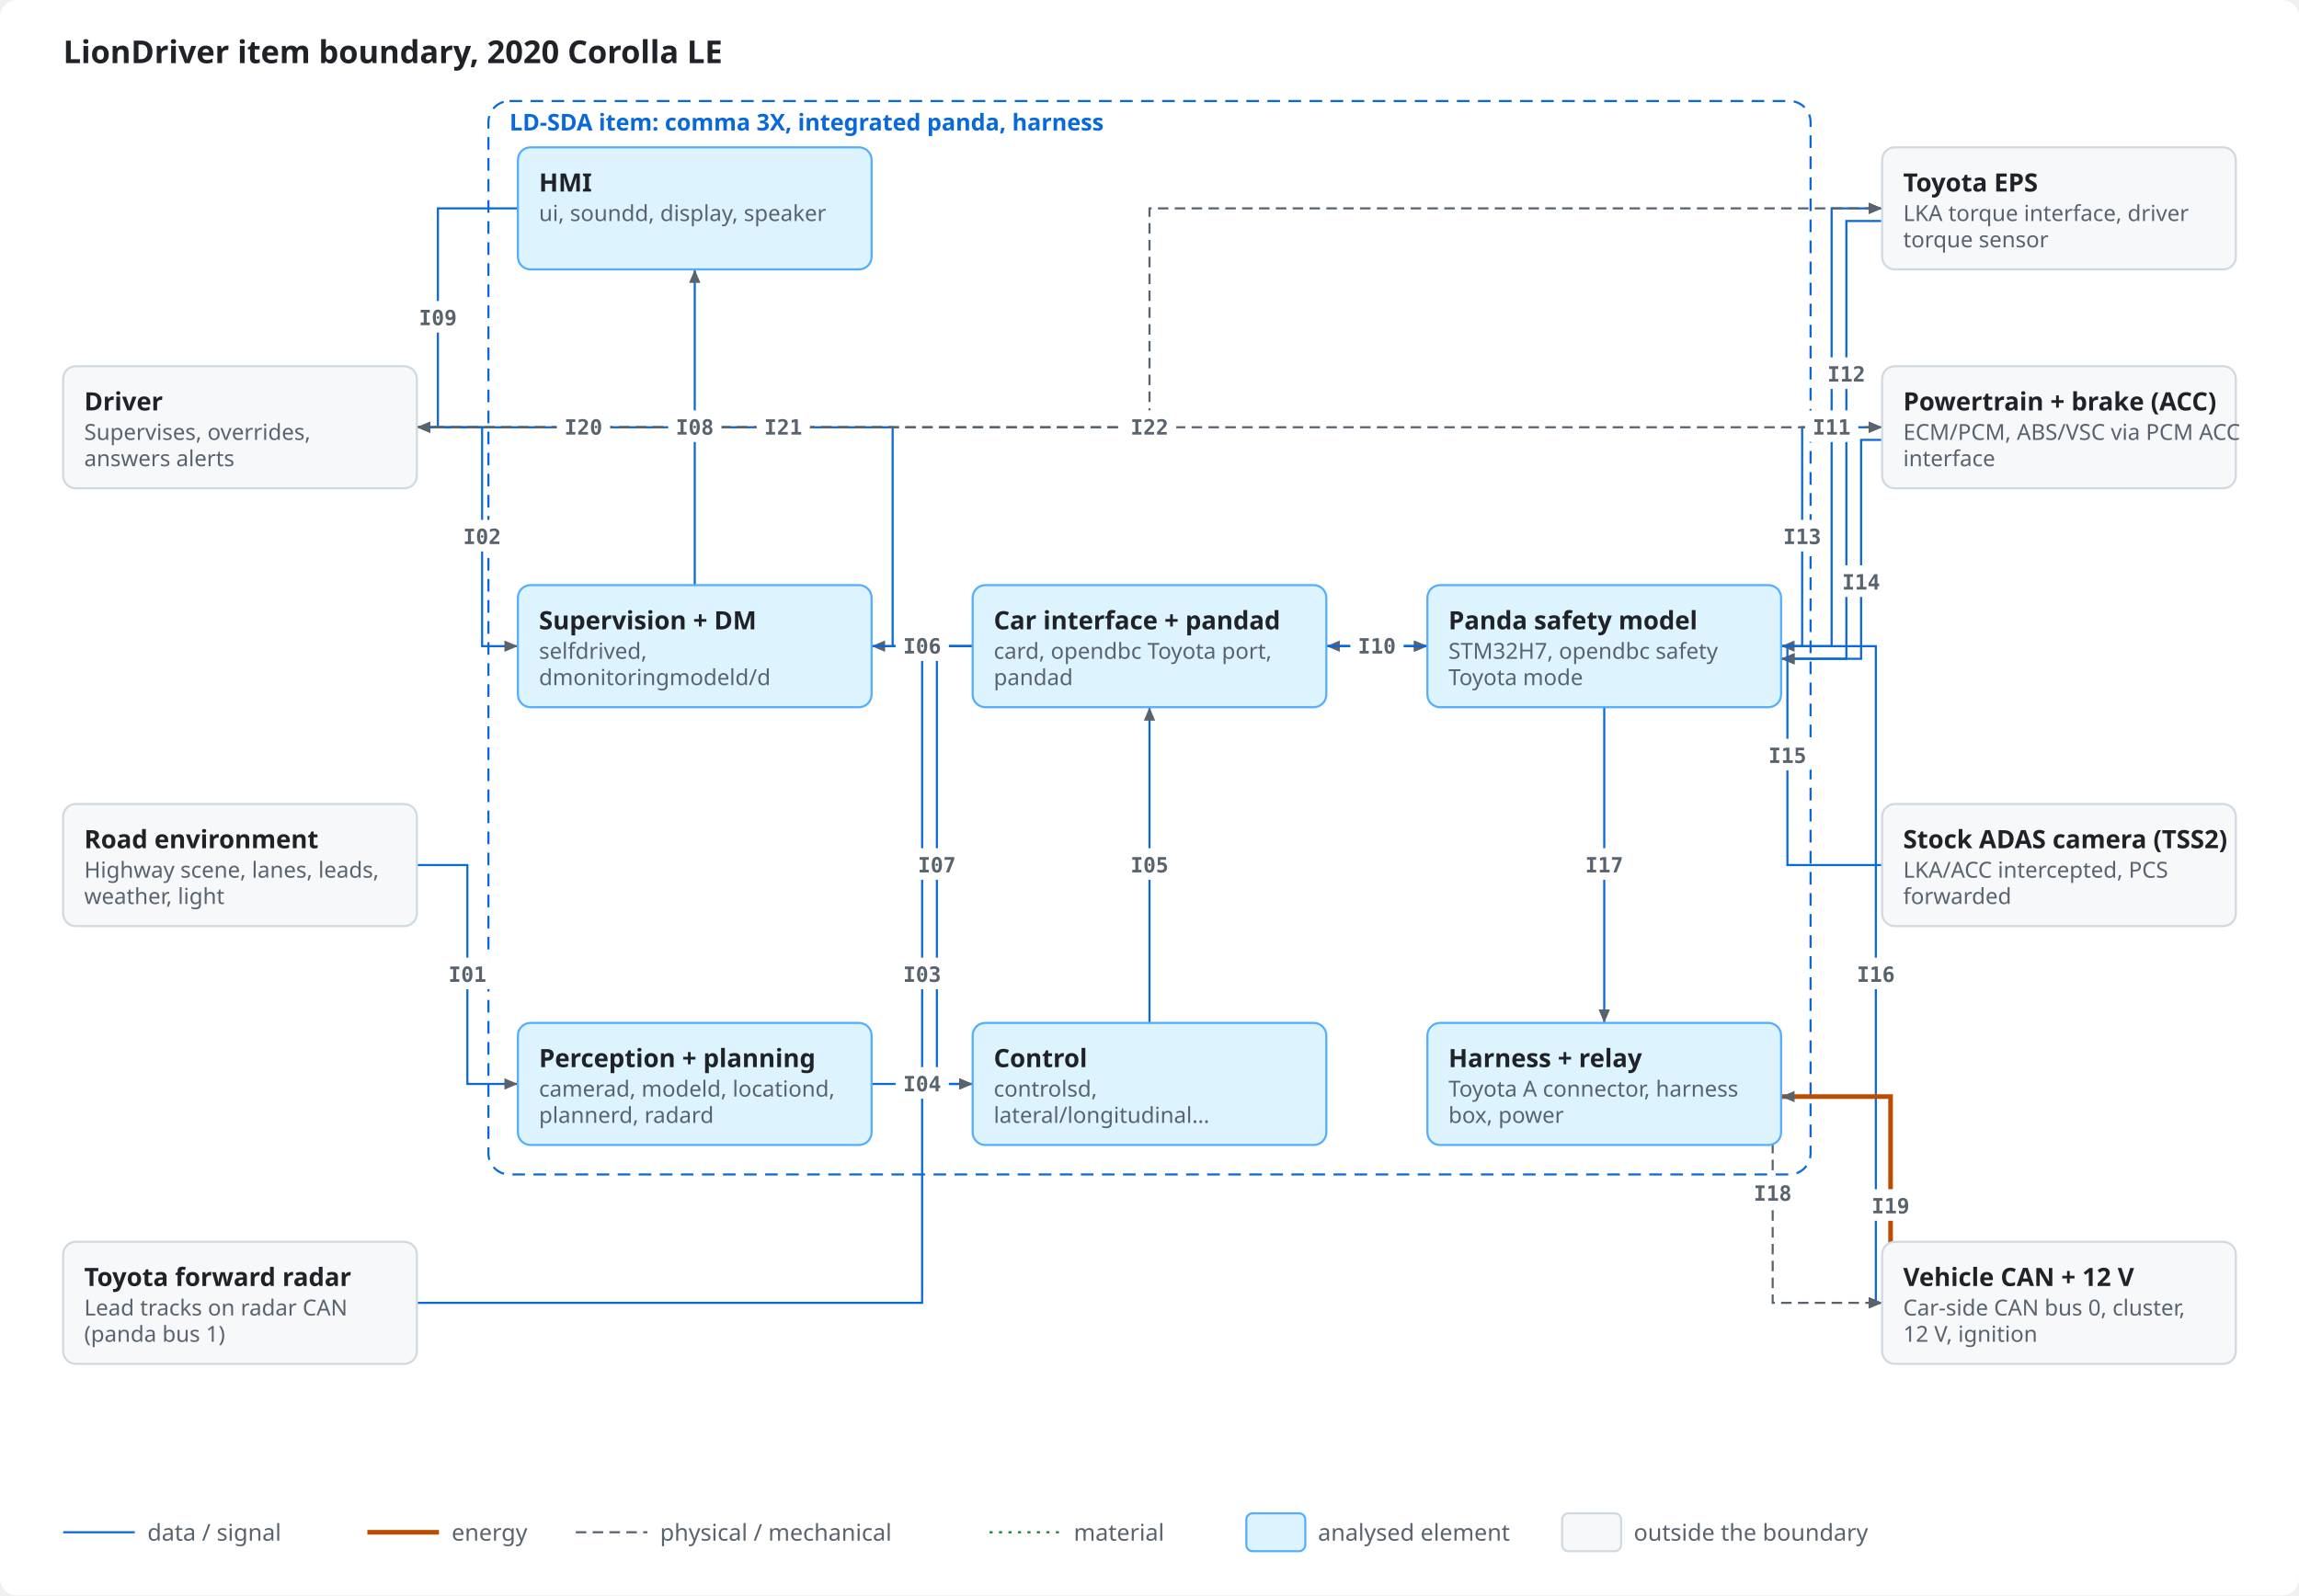
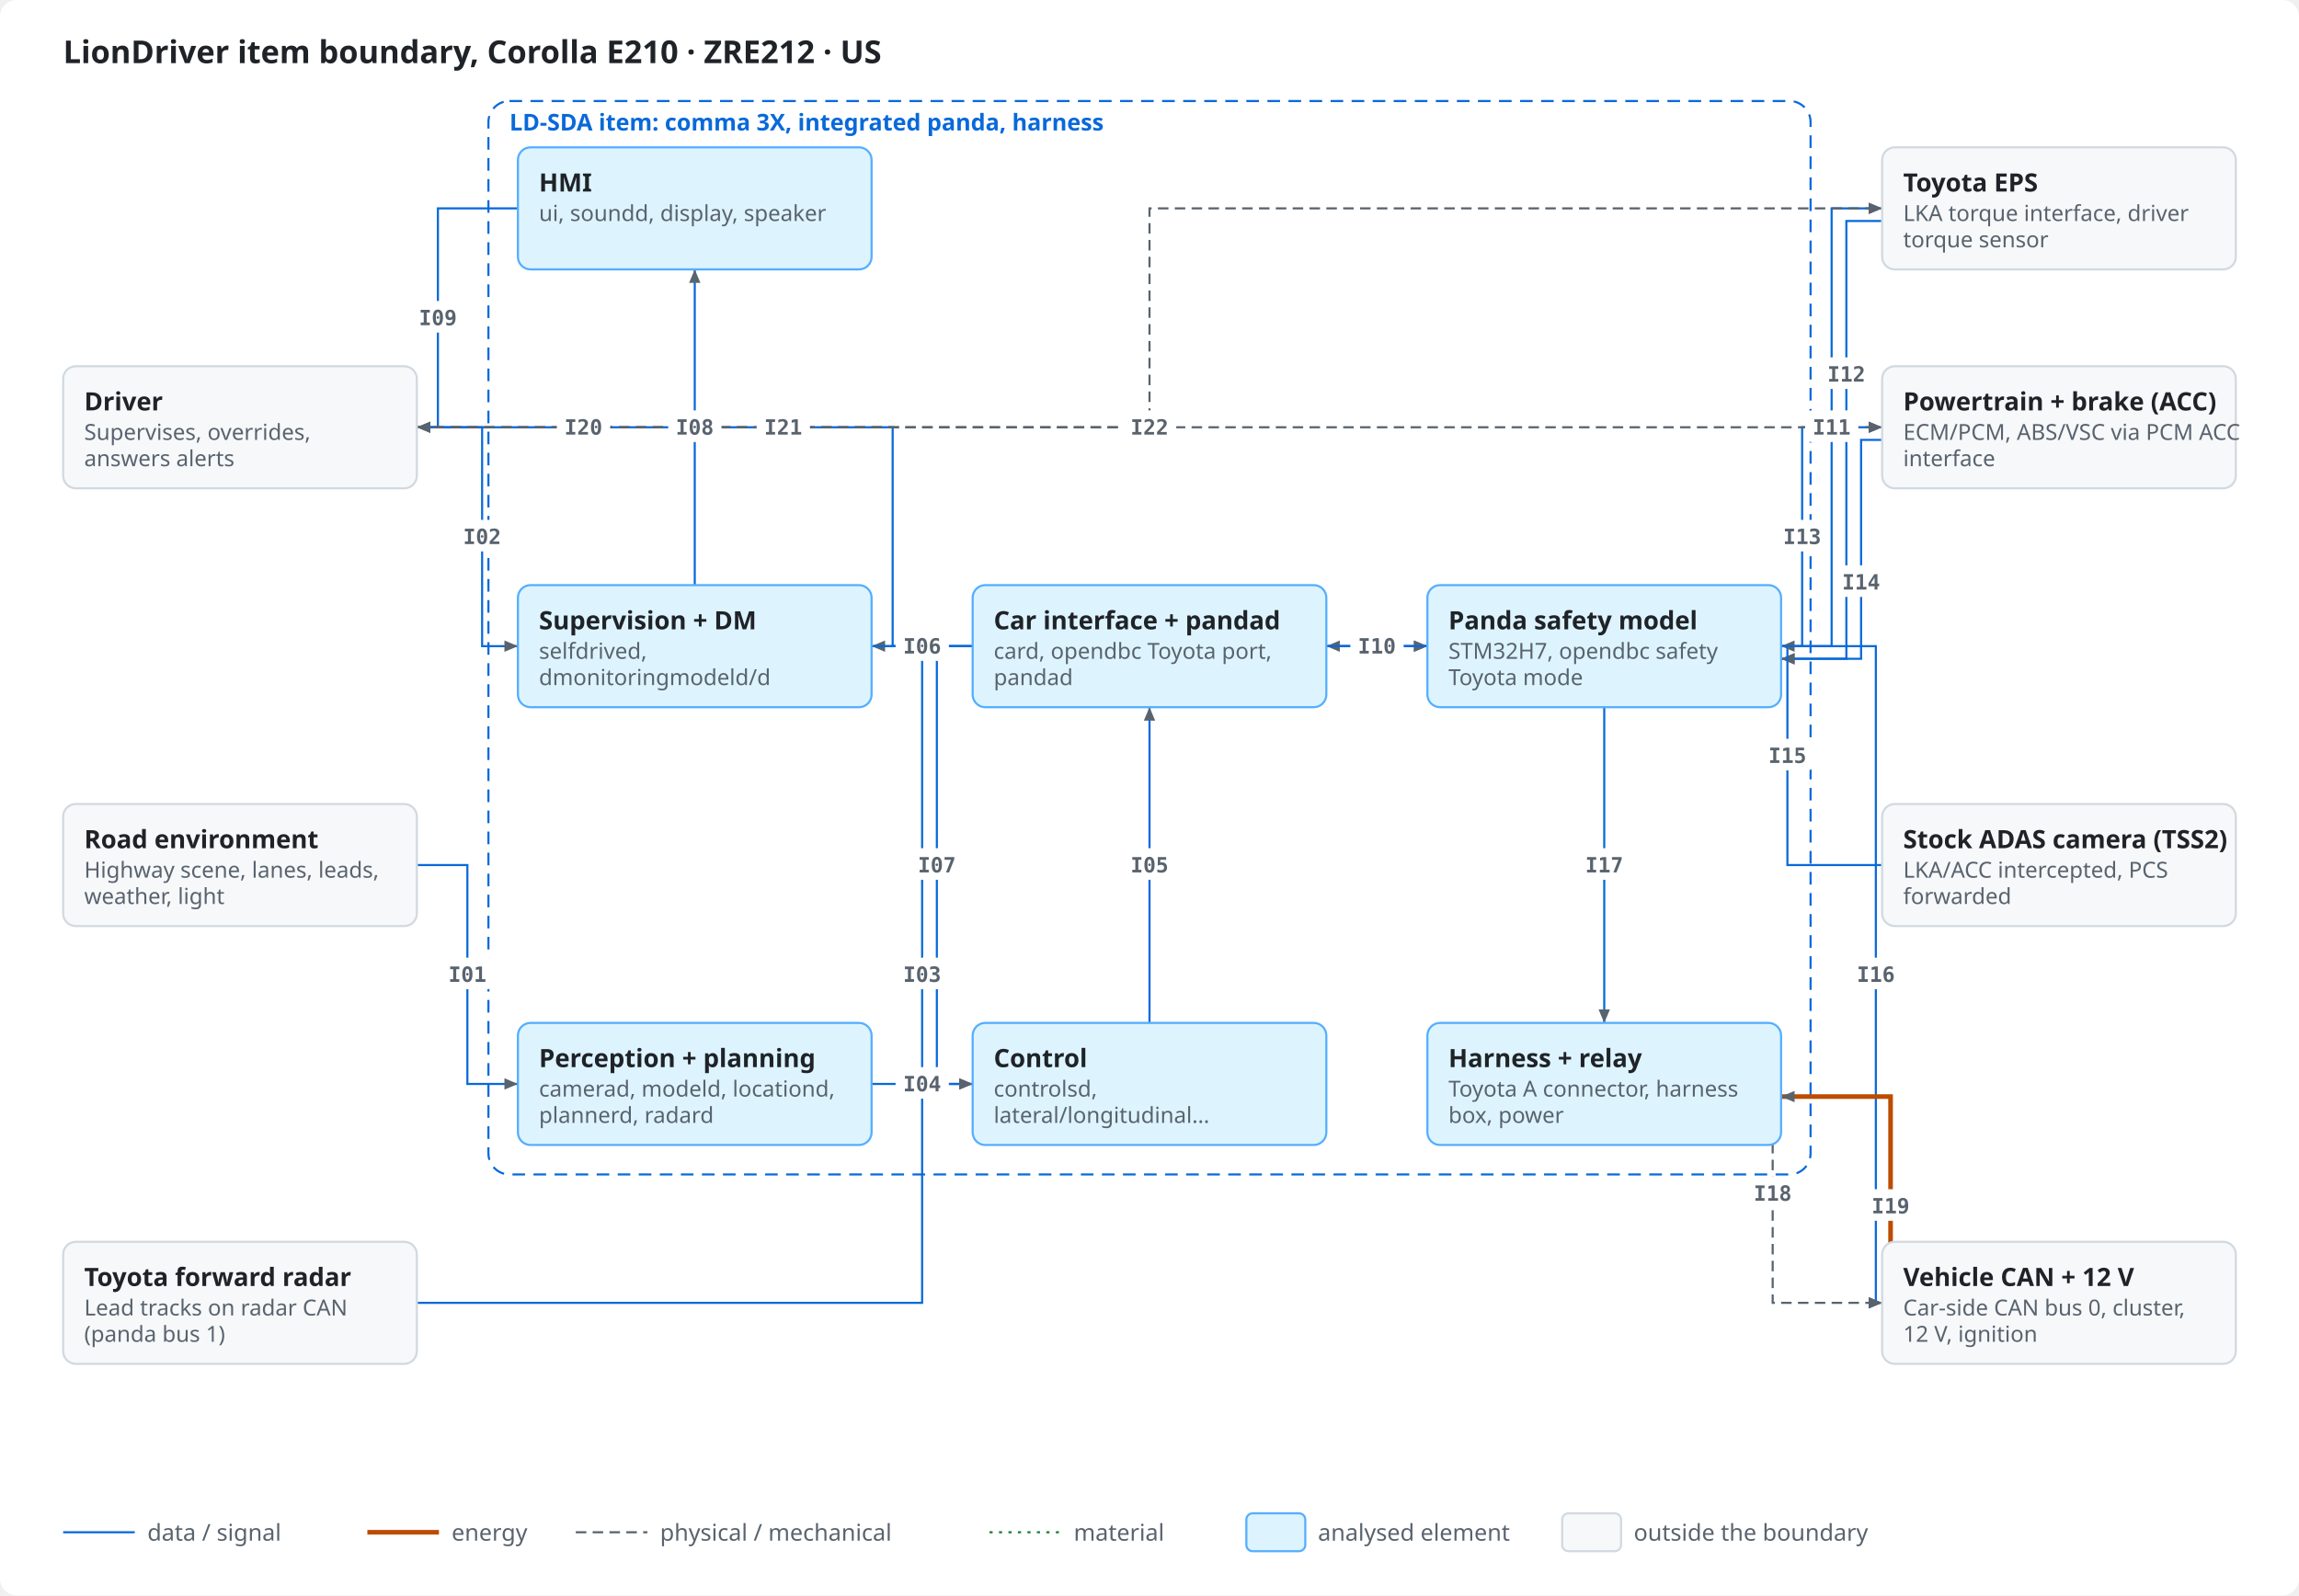
<svg xmlns="http://www.w3.org/2000/svg" viewBox="0 0 1092 758" width="1092" height="758" role="img">
  <style>
.bg{fill:#ffffff}.ink{fill:#1f2328}.mut{fill:#59636e}.acc{fill:#0969da}.surf{fill:#f6f8fa}.box{fill:#ffffff;stroke:#d1d9e0}
.in{fill:#ddf4ff;stroke:#54aeff}.out{fill:#f6f8fa;stroke:#d1d9e0}.bd{fill:none;stroke:#0969da;stroke-dasharray:6 4}.frame{fill:none;stroke:#d1d9e0}
.hS{fill:#ffebe9}.h{fill:#cf222e}.mS{fill:#fff8c5}.m{fill:#9a6700}.lS{fill:#dafbe1}.l{fill:#1a7f37}
.hB{fill:#ffebe9;stroke:#ff8182}.lB{fill:#dafbe1;stroke:#4ac26b}.nB{fill:#fbefff;stroke:#c297ff}.n{fill:#8250df}
.ln{stroke:#59636e;fill:none}.data{stroke:#0969da;fill:none}.energy{stroke:#bc4c00;fill:none;stroke-width:2.2}
.physical{stroke:#59636e;fill:none;stroke-dasharray:5 3}.material{stroke:#1a7f37;fill:none;stroke-dasharray:1.5 3}
.ah{fill:#59636e}.lbl{fill:#ffffff}.lane{fill:#f6f8fa}.laneT{fill:#59636e}
text{font-family:-apple-system,BlinkMacSystemFont,"Segoe UI","Noto Sans",Helvetica,Arial,sans-serif}
.mono{font-family:ui-monospace,SFMono-Regular,"SF Mono",Menlo,Consolas,monospace}
@media (prefers-color-scheme: dark){
.bg{fill:#0d1117}.ink{fill:#e6edf3}.mut{fill:#9198a1}.acc{fill:#4493f8}.surf{fill:#151b23}.box{fill:#0d1117;stroke:#3d444d}
.in{fill:#0c2d6b;stroke:#1f6feb}.out{fill:#151b23;stroke:#3d444d}.bd{stroke:#4493f8}.frame{stroke:#3d444d}
.hS{fill:#3c1618}.h{fill:#ff7b72}.mS{fill:#3a2a0c}.m{fill:#d29922}.lS{fill:#12261a}.l{fill:#3fb950}
.hB{fill:#3c1618;stroke:#da3633}.lB{fill:#12261a;stroke:#238636}.nB{fill:#271052;stroke:#8957e5}.n{fill:#ab7df8}
.ln{stroke:#9198a1}.data{stroke:#4493f8}.energy{stroke:#f0883e}.physical{stroke:#9198a1}.material{stroke:#3fb950}
.ah{fill:#9198a1}.lbl{fill:#0d1117}.lane{fill:#151b23}.laneT{fill:#9198a1}}
</style>
  <rect class="bg" x="0" y="0" width="1092" height="758" rx="8" />
-   <text x="30.0" y="30.0" class="ink" font-size="15" font-weight="600" text-anchor="start">LionDriver item boundary, 2020 Corolla LE</text>
+   <text x="30.0" y="30.0" class="ink" font-size="15" font-weight="600" text-anchor="start">LionDriver item boundary, Corolla E210 · ZRE212 · US</text>
  <rect x="232" y="48" width="628" height="510" rx="10" class="bd" />
  <text x="242.0" y="62.0" class="acc" font-size="11" font-weight="600" text-anchor="start">LD-SDA item: comma 3X, integrated panda, harness</text>
  <path d="M198.0 411.0 L222.0 411.0 L222.0 515.0 L246.0 515.0" class="data" />
  <path d="M246.0 515.0 L239.6 517.7 L239.6 512.3 Z" class="ah" />
  <path d="M198.0 203.0 L229.0 203.0 L229.0 307.0 L246.0 307.0" class="data" />
  <path d="M246.0 307.0 L239.6 309.7 L239.6 304.3 Z" class="ah" />
  <path d="M198.0 619.0 L438.0 619.0 L438.0 307.0 L678.0 307.0" class="data" />
  <path d="M678.0 307.0 L671.6 309.7 L671.6 304.3 Z" class="ah" />
  <path d="M414.0 515.0 L462.0 515.0" class="data" />
  <path d="M462.0 515.0 L455.6 517.7 L455.6 512.3 Z" class="ah" />
  <path d="M546.0 486.0 L546.0 336.0" class="data" />
  <path d="M546.0 336.0 L548.7 342.4 L543.3 342.4 Z" class="ah" />
  <path d="M462.0 307.0 L414.0 307.0" class="data" />
  <path d="M414.0 307.0 L420.4 304.3 L420.4 309.7 Z" class="ah" />
  <path d="M414.0 307.0 L445.0 307.0 L445.0 515.0 L462.0 515.0" class="data" />
  <path d="M462.0 515.0 L455.6 517.7 L455.6 512.3 Z" class="ah" />
  <path d="M330.0 278.0 L330.0 128.0" class="data" />
  <path d="M330.0 128.0 L332.7 134.4 L327.3 134.4 Z" class="ah" />
  <path d="M246.0 99.0 L208.0 99.0 L208.0 203.0 L198.0 203.0" class="data" />
  <path d="M198.0 203.0 L204.4 200.3 L204.4 205.7 Z" class="ah" />
  <path d="M630.0 307.0 L678.0 307.0" class="data" />
  <path d="M678.0 307.0 L671.6 309.7 L671.6 304.3 Z" class="ah" />
  <path d="M630.0 307.0 L636.4 304.3 L636.4 309.7 Z" class="ah" />
  <path d="M846.0 307.0 L870.0 307.0 L870.0 99.0 L894.0 99.0" class="data" />
  <path d="M894.0 99.0 L887.6 101.7 L887.6 96.3 Z" class="ah" />
  <path d="M894.0 105.0 L877.0 105.0 L877.0 313.0 L846.0 313.0" class="data" />
  <path d="M846.0 313.0 L852.4 310.3 L852.4 315.7 Z" class="ah" />
  <path d="M846.0 307.0 L856.0 307.0 L856.0 203.0 L894.0 203.0" class="data" />
  <path d="M894.0 203.0 L887.6 205.7 L887.6 200.3 Z" class="ah" />
  <path d="M894.0 209.0 L884.0 209.0 L884.0 313.0 L846.0 313.0" class="data" />
  <path d="M846.0 313.0 L852.4 310.3 L852.4 315.7 Z" class="ah" />
  <path d="M894.0 411.0 L849.0 411.0 L849.0 307.0 L846.0 307.0" class="data" />
  <path d="M846.0 307.0 L852.4 304.3 L852.4 309.7 Z" class="ah" />
  <path d="M846.0 307.0 L891.0 307.0 L891.0 619.0 L894.0 619.0" class="data" />
  <path d="M894.0 619.0 L887.6 621.7 L887.6 616.3 Z" class="ah" />
  <path d="M762.0 336.0 L762.0 486.0" class="data" />
  <path d="M762.0 486.0 L759.3 479.6 L764.7 479.6 Z" class="ah" />
  <path d="M846.0 515.0 L842.0 515.0 L842.0 619.0 L894.0 619.0" class="physical" />
  <path d="M894.0 619.0 L887.6 621.7 L887.6 616.3 Z" class="ah" />
  <path d="M846.0 515.0 L839.6 517.7 L839.6 512.3 Z" class="ah" />
  <path d="M894.0 625.0 L898.0 625.0 L898.0 521.0 L846.0 521.0" class="energy" />
  <path d="M846.0 521.0 L852.4 518.3 L852.4 523.7 Z" class="ah" />
  <path d="M678.0 307.0 L424.0 307.0 L424.0 203.0 L198.0 203.0" class="data" />
  <path d="M198.0 203.0 L204.4 200.3 L204.4 205.7 Z" class="ah" />
  <path d="M198.0 203.0 L546.0 203.0 L546.0 99.0 L894.0 99.0" class="physical" />
  <path d="M894.0 99.0 L887.6 101.7 L887.6 96.3 Z" class="ah" />
  <path d="M198.0 203.0 L894.0 203.0" class="physical" />
  <path d="M894.0 203.0 L887.6 205.7 L887.6 200.3 Z" class="ah" />
  <rect x="30.0" y="174.0" width="168.0" height="58.0" rx="6" class="out" />
  <text x="40.0" y="195.0" class="ink" font-size="12" font-weight="600" text-anchor="start">Driver</text>
  <text x="40.0" y="209.0" class="mut" font-size="10.5" text-anchor="start">Supervises, overrides,</text>
  <text x="40.0" y="221.5" class="mut" font-size="10.5" text-anchor="start">answers alerts</text>
  <rect x="30.0" y="382.0" width="168.0" height="58.0" rx="6" class="out" />
  <text x="40.0" y="403.0" class="ink" font-size="12" font-weight="600" text-anchor="start">Road environment</text>
  <text x="40.0" y="417.0" class="mut" font-size="10.5" text-anchor="start">Highway scene, lanes, leads,</text>
  <text x="40.0" y="429.5" class="mut" font-size="10.5" text-anchor="start">weather, light</text>
  <rect x="30.0" y="590.0" width="168.0" height="58.0" rx="6" class="out" />
  <text x="40.0" y="611.0" class="ink" font-size="12" font-weight="600" text-anchor="start">Toyota forward radar</text>
  <text x="40.0" y="625.0" class="mut" font-size="10.5" text-anchor="start">Lead tracks on radar CAN</text>
  <text x="40.0" y="637.5" class="mut" font-size="10.5" text-anchor="start">(panda bus 1)</text>
  <rect x="246.0" y="70.0" width="168.0" height="58.0" rx="6" class="in" />
  <text x="256.0" y="91.0" class="ink" font-size="12" font-weight="600" text-anchor="start">HMI</text>
  <text x="256.0" y="105.0" class="mut" font-size="10.5" text-anchor="start">ui, soundd, display, speaker</text>
  <rect x="246.0" y="278.0" width="168.0" height="58.0" rx="6" class="in" />
  <text x="256.0" y="299.0" class="ink" font-size="12" font-weight="600" text-anchor="start">Supervision + DM</text>
  <text x="256.0" y="313.0" class="mut" font-size="10.5" text-anchor="start">selfdrived,</text>
  <text x="256.0" y="325.5" class="mut" font-size="10.5" text-anchor="start">dmonitoringmodeld/d</text>
  <rect x="246.0" y="486.0" width="168.0" height="58.0" rx="6" class="in" />
  <text x="256.0" y="507.0" class="ink" font-size="12" font-weight="600" text-anchor="start">Perception + planning</text>
  <text x="256.0" y="521.0" class="mut" font-size="10.5" text-anchor="start">camerad, modeld, locationd,</text>
  <text x="256.0" y="533.5" class="mut" font-size="10.5" text-anchor="start">plannerd, radard</text>
  <rect x="462.0" y="486.0" width="168.0" height="58.0" rx="6" class="in" />
  <text x="472.0" y="507.0" class="ink" font-size="12" font-weight="600" text-anchor="start">Control</text>
  <text x="472.0" y="521.0" class="mut" font-size="10.5" text-anchor="start">controlsd,</text>
  <text x="472.0" y="533.5" class="mut" font-size="10.5" text-anchor="start">lateral/longitudinal…</text>
  <rect x="462.0" y="278.0" width="168.0" height="58.0" rx="6" class="in" />
  <text x="472.0" y="299.0" class="ink" font-size="12" font-weight="600" text-anchor="start">Car interface + pandad</text>
  <text x="472.0" y="313.0" class="mut" font-size="10.5" text-anchor="start">card, opendbc Toyota port,</text>
  <text x="472.0" y="325.5" class="mut" font-size="10.5" text-anchor="start">pandad</text>
  <rect x="678.0" y="278.0" width="168.0" height="58.0" rx="6" class="in" />
  <text x="688.0" y="299.0" class="ink" font-size="12" font-weight="600" text-anchor="start">Panda safety model</text>
  <text x="688.0" y="313.0" class="mut" font-size="10.5" text-anchor="start">STM32H7, opendbc safety</text>
  <text x="688.0" y="325.5" class="mut" font-size="10.5" text-anchor="start">Toyota mode</text>
  <rect x="678.0" y="486.0" width="168.0" height="58.0" rx="6" class="in" />
  <text x="688.0" y="507.0" class="ink" font-size="12" font-weight="600" text-anchor="start">Harness + relay</text>
  <text x="688.0" y="521.0" class="mut" font-size="10.5" text-anchor="start">Toyota A connector, harness</text>
  <text x="688.0" y="533.5" class="mut" font-size="10.5" text-anchor="start">box, power</text>
  <rect x="894.0" y="70.0" width="168.0" height="58.0" rx="6" class="out" />
  <text x="904.0" y="91.0" class="ink" font-size="12" font-weight="600" text-anchor="start">Toyota EPS</text>
  <text x="904.0" y="105.0" class="mut" font-size="10.5" text-anchor="start">LKA torque interface, driver</text>
  <text x="904.0" y="117.5" class="mut" font-size="10.5" text-anchor="start">torque sensor</text>
  <rect x="894.0" y="174.0" width="168.0" height="58.0" rx="6" class="out" />
  <text x="904.0" y="195.0" class="ink" font-size="12" font-weight="600" text-anchor="start">Powertrain + brake (ACC)</text>
  <text x="904.0" y="209.0" class="mut" font-size="10.5" text-anchor="start">ECM/PCM, ABS/VSC via PCM ACC</text>
  <text x="904.0" y="221.5" class="mut" font-size="10.5" text-anchor="start">interface</text>
  <rect x="894.0" y="382.0" width="168.0" height="58.0" rx="6" class="out" />
  <text x="904.0" y="403.0" class="ink" font-size="12" font-weight="600" text-anchor="start">Stock ADAS camera (TSS2)</text>
  <text x="904.0" y="417.0" class="mut" font-size="10.5" text-anchor="start">LKA/ACC intercepted, PCS</text>
  <text x="904.0" y="429.5" class="mut" font-size="10.5" text-anchor="start">forwarded</text>
  <rect x="894.0" y="590.0" width="168.0" height="58.0" rx="6" class="out" />
  <text x="904.0" y="611.0" class="ink" font-size="12" font-weight="600" text-anchor="start">Vehicle CAN + 12 V</text>
  <text x="904.0" y="625.0" class="mut" font-size="10.5" text-anchor="start">Car-side CAN bus 0, cluster,</text>
  <text x="904.0" y="637.5" class="mut" font-size="10.5" text-anchor="start">12 V, ignition</text>
  <rect x="209.3" y="455.0" width="25.3" height="15.0" rx="3" class="lbl" />
  <text x="222.0" y="466.5" class="mut mono" font-size="10" font-weight="600" text-anchor="middle">I01</text>
  <rect x="216.3" y="247.0" width="25.3" height="15.0" rx="3" class="lbl" />
  <text x="229.0" y="258.5" class="mut mono" font-size="10" font-weight="600" text-anchor="middle">I02</text>
  <rect x="425.4" y="455.0" width="25.3" height="15.0" rx="3" class="lbl" />
  <text x="438.0" y="466.5" class="mut mono" font-size="10" font-weight="600" text-anchor="middle">I03</text>
  <rect x="425.4" y="507.0" width="25.3" height="15.0" rx="3" class="lbl" />
  <text x="438.0" y="518.5" class="mut mono" font-size="10" font-weight="600" text-anchor="middle">I04</text>
  <rect x="533.4" y="403.0" width="25.3" height="15.0" rx="3" class="lbl" />
  <text x="546.0" y="414.5" class="mut mono" font-size="10" font-weight="600" text-anchor="middle">I05</text>
  <rect x="425.4" y="299.0" width="25.3" height="15.0" rx="3" class="lbl" />
  <text x="438.0" y="310.5" class="mut mono" font-size="10" font-weight="600" text-anchor="middle">I06</text>
  <rect x="432.4" y="403.0" width="25.3" height="15.0" rx="3" class="lbl" />
  <text x="445.0" y="414.5" class="mut mono" font-size="10" font-weight="600" text-anchor="middle">I07</text>
  <rect x="317.4" y="195.0" width="25.3" height="15.0" rx="3" class="lbl" />
  <text x="330.0" y="206.5" class="mut mono" font-size="10" font-weight="600" text-anchor="middle">I08</text>
  <rect x="195.3" y="143.0" width="25.3" height="15.0" rx="3" class="lbl" />
  <text x="208.0" y="154.5" class="mut mono" font-size="10" font-weight="600" text-anchor="middle">I09</text>
  <rect x="641.4" y="299.0" width="25.3" height="15.0" rx="3" class="lbl" />
  <text x="654.0" y="310.5" class="mut mono" font-size="10" font-weight="600" text-anchor="middle">I10</text>
  <rect x="857.4" y="195.0" width="25.3" height="15.0" rx="3" class="lbl" />
  <text x="870.0" y="206.5" class="mut mono" font-size="10" font-weight="600" text-anchor="middle">I11</text>
  <rect x="864.4" y="169.8" width="25.3" height="15.0" rx="3" class="lbl" />
  <text x="877.0" y="181.3" class="mut mono" font-size="10" font-weight="600" text-anchor="middle">I12</text>
  <rect x="843.4" y="247.0" width="25.3" height="15.0" rx="3" class="lbl" />
  <text x="856.0" y="258.5" class="mut mono" font-size="10" font-weight="600" text-anchor="middle">I13</text>
  <rect x="871.4" y="268.6" width="25.3" height="15.0" rx="3" class="lbl" />
  <text x="884.0" y="280.1" class="mut mono" font-size="10" font-weight="600" text-anchor="middle">I14</text>
  <rect x="836.4" y="351.0" width="25.3" height="15.0" rx="3" class="lbl" />
  <text x="849.0" y="362.5" class="mut mono" font-size="10" font-weight="600" text-anchor="middle">I15</text>
  <rect x="878.4" y="455.0" width="25.3" height="15.0" rx="3" class="lbl" />
  <text x="891.0" y="466.5" class="mut mono" font-size="10" font-weight="600" text-anchor="middle">I16</text>
  <rect x="749.4" y="403.0" width="25.3" height="15.0" rx="3" class="lbl" />
  <text x="762.0" y="414.5" class="mut mono" font-size="10" font-weight="600" text-anchor="middle">I17</text>
  <rect x="829.4" y="559.0" width="25.3" height="15.0" rx="3" class="lbl" />
  <text x="842.0" y="570.5" class="mut mono" font-size="10" font-weight="600" text-anchor="middle">I18</text>
  <rect x="885.4" y="565.0" width="25.3" height="15.0" rx="3" class="lbl" />
  <text x="898.0" y="576.5" class="mut mono" font-size="10" font-weight="600" text-anchor="middle">I19</text>
  <rect x="264.5" y="195.0" width="25.3" height="15.0" rx="3" class="lbl" />
  <text x="277.1" y="206.5" class="mut mono" font-size="10" font-weight="600" text-anchor="middle">I20</text>
  <rect x="359.4" y="195.0" width="25.3" height="15.0" rx="3" class="lbl" />
  <text x="372.0" y="206.5" class="mut mono" font-size="10" font-weight="600" text-anchor="middle">I21</text>
  <rect x="533.4" y="195.0" width="25.3" height="15.0" rx="3" class="lbl" />
  <text x="546.0" y="206.5" class="mut mono" font-size="10" font-weight="600" text-anchor="middle">I22</text>
  <path d="M30 728 L64 728" class="data" />
  <text x="70.0" y="732.0" class="mut" font-size="11" text-anchor="start">data / signal</text>
  <path d="M174.5 728 L208.5 728" class="energy" />
  <text x="214.5" y="732.0" class="mut" font-size="11" text-anchor="start">energy</text>
  <path d="M273.5 728 L307.5 728" class="physical" />
  <text x="313.5" y="732.0" class="mut" font-size="11" text-anchor="start">physical / mechanical</text>
  <path d="M470.0 728 L504.0 728" class="material" />
  <text x="510.0" y="732.0" class="mut" font-size="11" text-anchor="start">material</text>
  <rect x="592.0" y="719.0" width="28.0" height="18.0" rx="3" class="in" />
  <text x="626.0" y="732.0" class="mut" font-size="11" text-anchor="start">analysed element</text>
  <rect x="742.0" y="719.0" width="28.0" height="18.0" rx="3" class="out" />
  <text x="776.0" y="732.0" class="mut" font-size="11" text-anchor="start">outside the boundary</text>
</svg>
